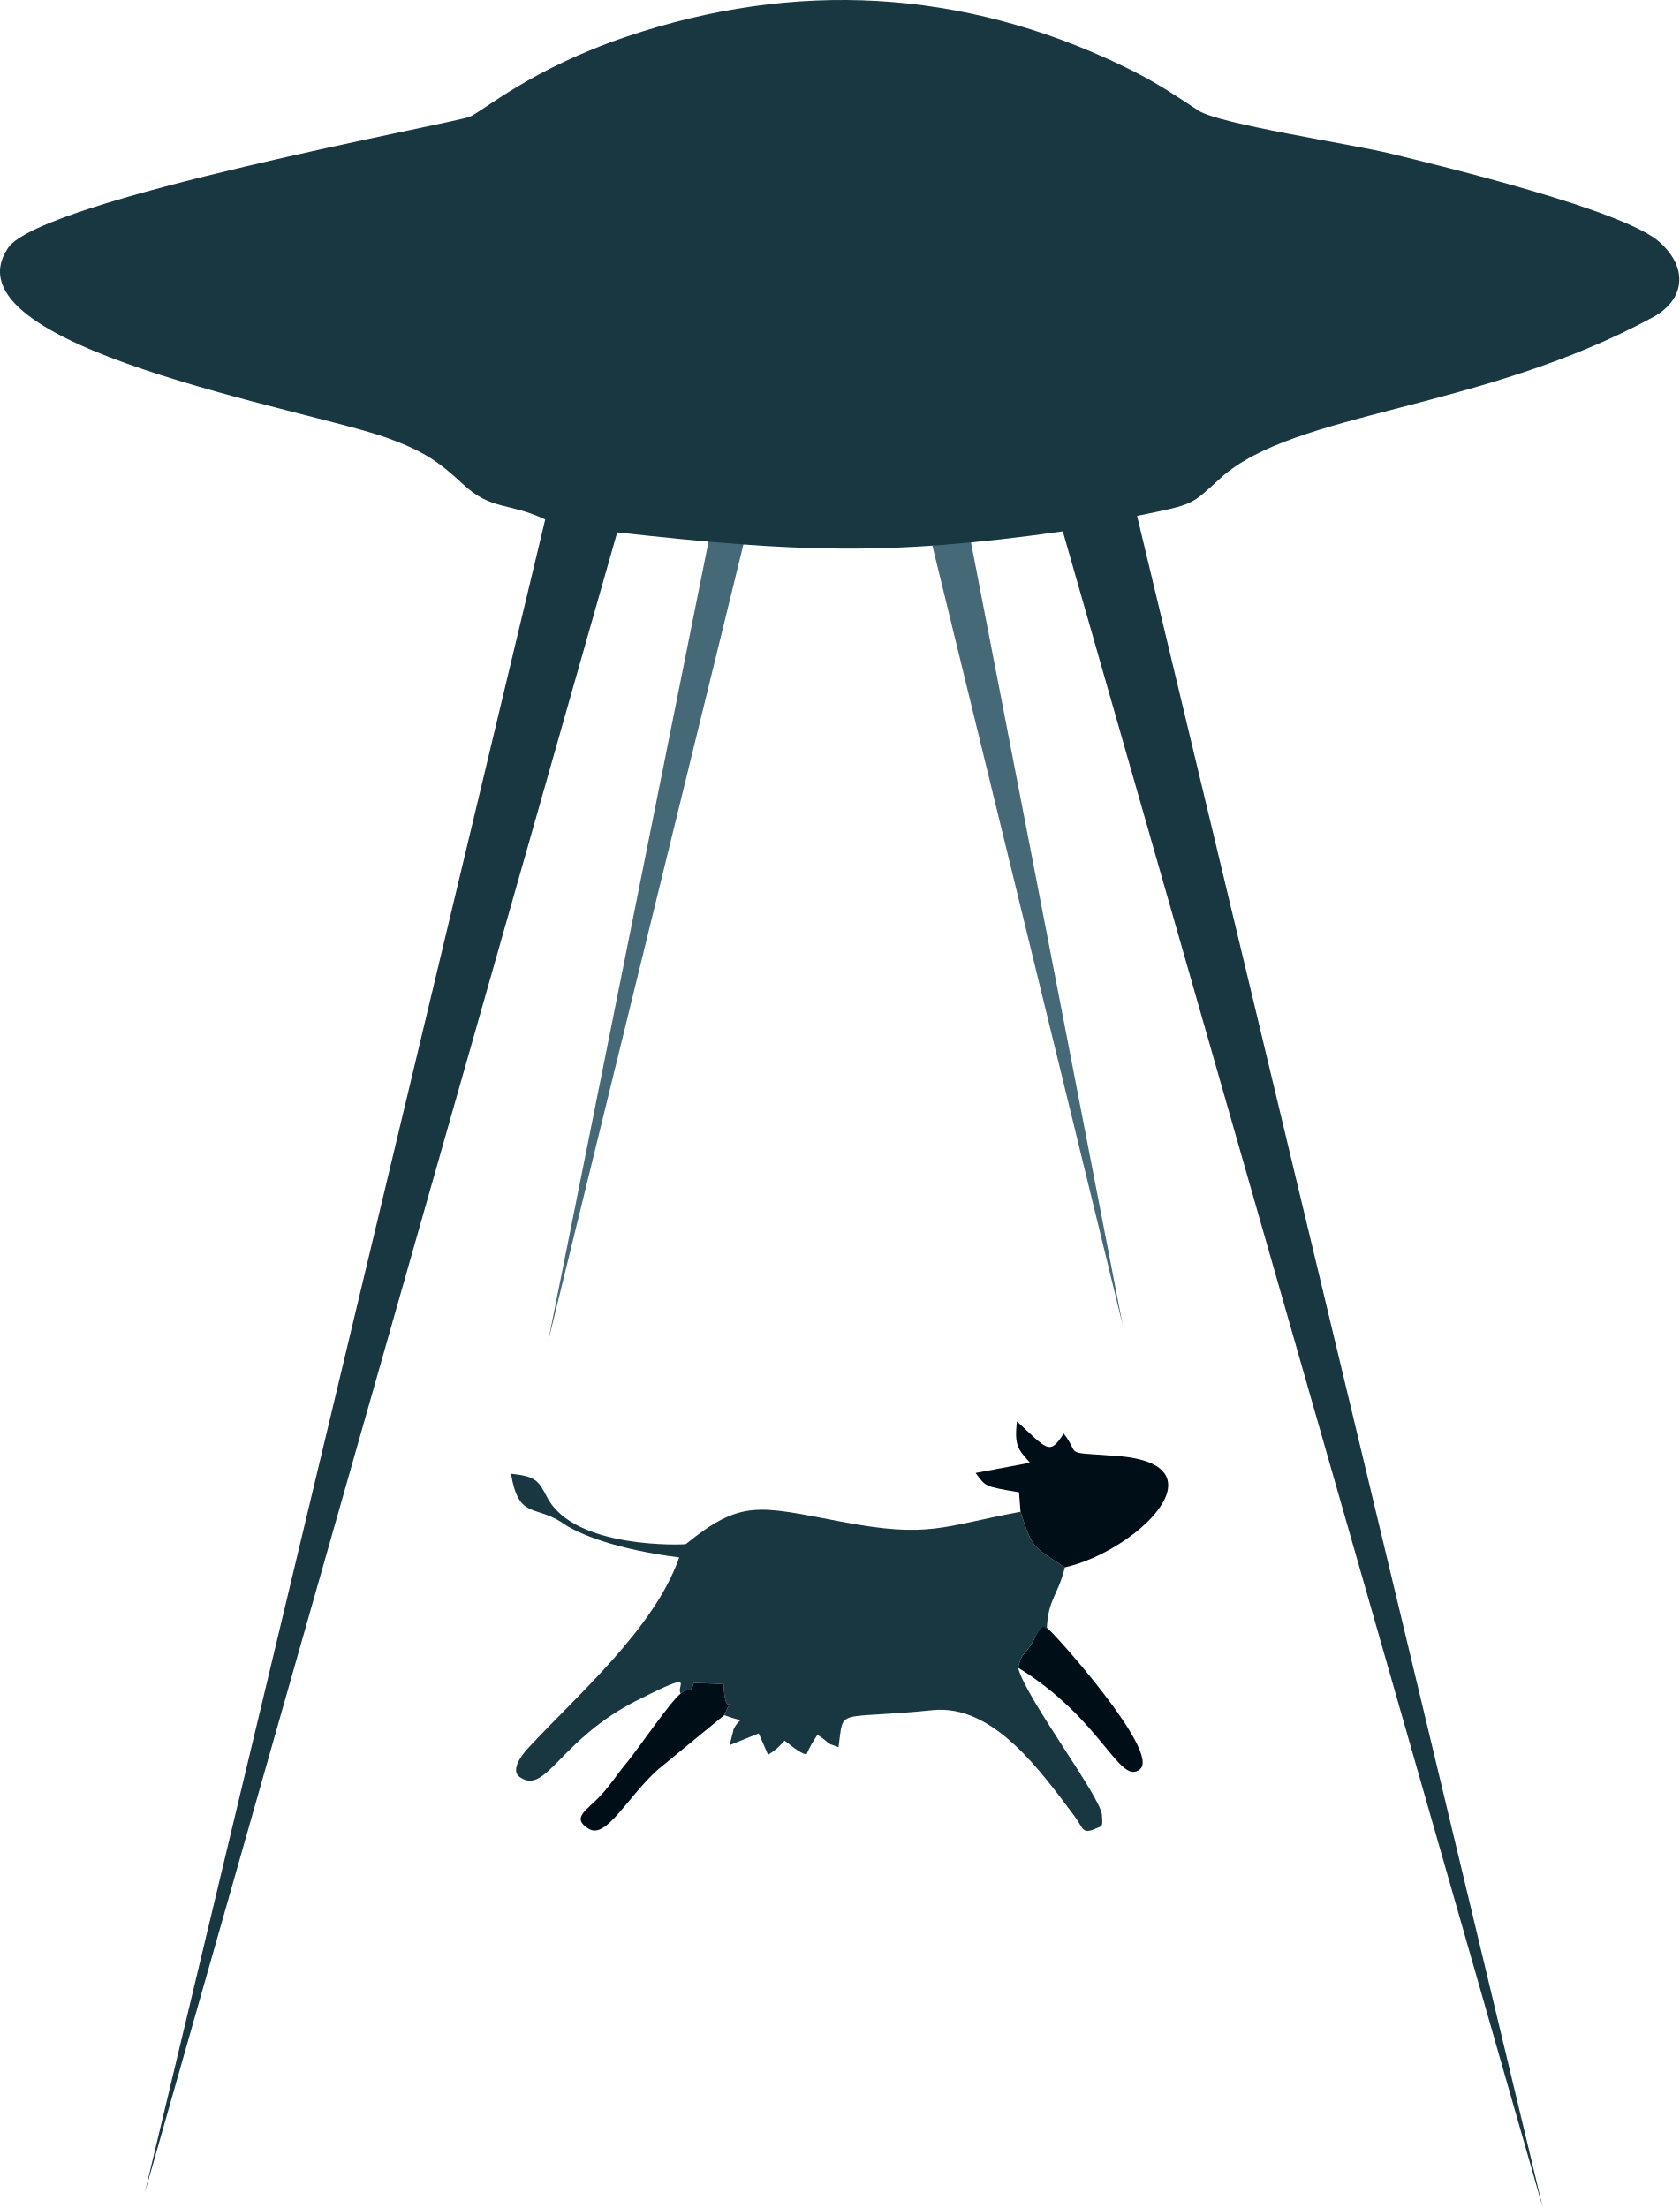
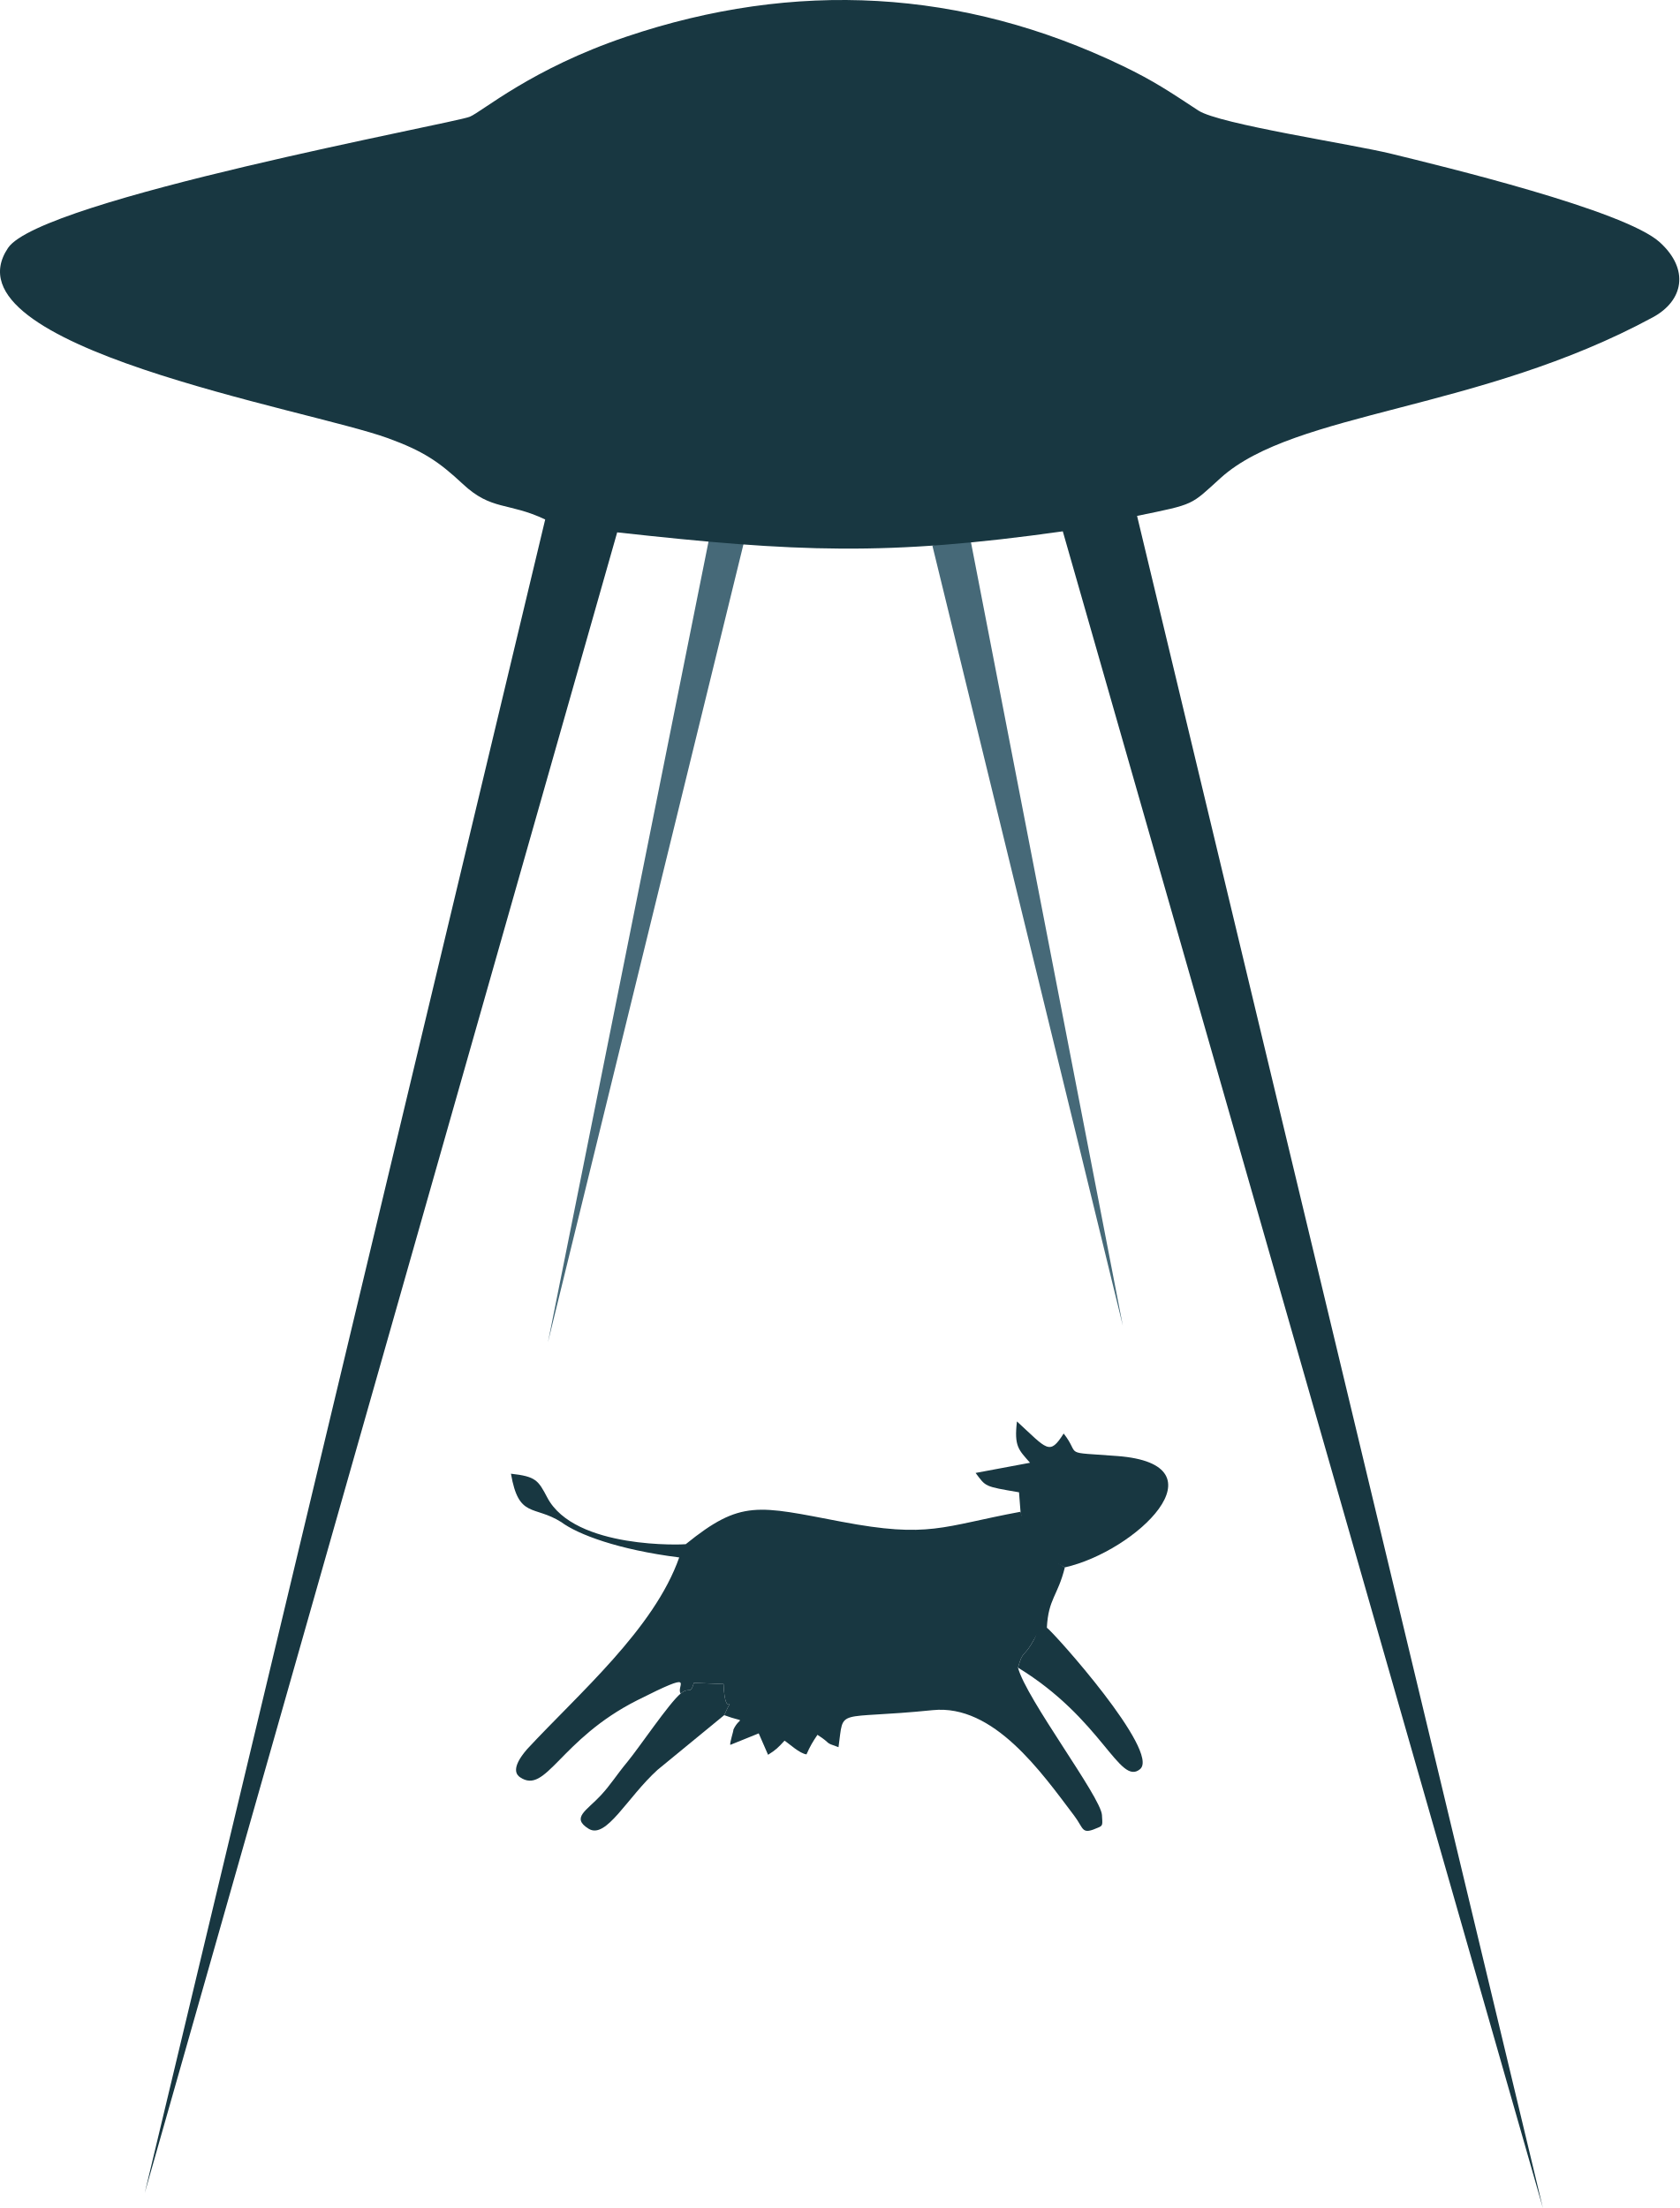
- <svg xmlns="http://www.w3.org/2000/svg" xml:space="preserve" width="107.958mm" height="141.959mm" version="1.1" style="shape-rendering:geometricPrecision; text-rendering:geometricPrecision; image-rendering:optimizeQuality; fill-rule:evenodd; clip-rule:evenodd" viewBox="0 0 10743.14 14126.67">
+ <svg xmlns="http://www.w3.org/2000/svg" xml:space="preserve" width="107.958mm" height="141.959mm" version="1.1" style="shape-rendering:geometricPrecision; text-rendering:geometricPrecision; image-rendering:optimizeQuality; fill-rule:evenodd; clip-rule:evenodd" viewBox="0 0 10795.78 14195.89">
  <defs>
    <style type="text/css">
   
-     .fil2 {fill:#000E18}
    .fil1 {fill:#183741}
    .fil0 {fill:#466978}
   
  </style>
  </defs>
  <g id="Layer_x0020_1">
-     <polygon class="fil0" points="3505.29,8588.3 4758.87,3471.29 4537.11,3442.92 " />
-     <path class="fil0" d="M7183.04 8481.48l-976.54 -5038.7c-84.17,19.2 -185.78,28.37 -241.76,47.73l1218.31 4990.97z" />
-     <path class="fil1" d="M925.89 14031.12l3022.47 -10625.11c1151.44,127.26 1726.03,152.18 2850.75,-6.55l3071.31 10727.21 -2596.18 -10825.96c375.29,-77.18 338.81,-65.67 535.29,-243.18 473.36,-427.67 1654.1,-426.18 2764.58,-1027.59 195.67,-105.97 235.97,-306.27 43.72,-480.38 -226.6,-205.24 -1393.14,-486.29 -1717.22,-565.78 -254.45,-62.4 -1100.15,-188.92 -1233.63,-276.27 -177.21,-115.96 -281.08,-187.87 -485.61,-286.25 -1024.92,-492.99 -2095.42,-550.96 -3175.57,-186.12 -605.64,204.57 -919.68,478.27 -1000.65,511.85 -101.09,41.93 -2744.27,527.8 -2953.68,839.2 -426.06,633.54 1918.82,1030.72 2430.03,1217.15 224.87,82 325.49,149.5 479.22,293.19 184.75,172.71 289.56,114.63 527.1,227.03l-2561.91 10707.55z" />
-     <path class="fil2" d="M6512.45 10669.42c540.01,330.33 648.92,758.87 780.7,649.67 132.32,-109.64 -550.73,-873.84 -596.03,-905.12 -121,-148.66 -2.36,-70.13 -83.71,78.42 -63.54,116.02 -69.74,62.36 -100.96,177.03z" />
-     <path class="fil1" d="M4354.32 10835.34c56.66,-47.94 60.04,13.43 84.78,-68.38l189.71 7.42c9.89,253.06 81.22,28.94 4.04,199.06 148.02,55.02 101.83,1.98 59.2,91.96 1.17,8.95 -24.8,86.42 -20.18,98.3l181.97 -73.65 59.75 137.01c50.19,-31.31 65.27,-46.59 105.34,-90.41 30.65,19.92 96.35,82.15 140.45,87.75 22.59,-51.01 39.43,-79.99 70.23,-125.11 98.1,63.13 35.48,44.8 134.63,79.05 36.54,-259.27 -29.45,-172.78 603.51,-236.95 388.94,-39.43 693.89,396.8 904.09,675.09 66.14,87.54 43.77,125.46 158.2,74.41 26.06,-11.62 23.02,-18.91 19.6,-78.11 -6.68,-115.62 -485.01,-744.1 -537.2,-943.36 31.23,-114.67 37.43,-61.01 100.96,-177.03 81.35,-148.54 69.81,-46.55 83.71,-78.42 9.74,-185.95 69.45,-201.81 115.15,-385.9 -204.33,-135.92 -206.84,-116.53 -283.63,-355.93 -505.3,94.23 -582.06,170.72 -1145.74,63.65 -535.52,-101.73 -640.86,-143.64 -996.02,143.83 -7.04,2.56 -710.44,35.41 -885.87,-298.69 -57.67,-109.82 -73.02,-134.78 -232.22,-152.24 49.61,288.51 145.98,198.88 321.26,309.23 107.36,79.73 365.34,177.22 755.1,226.46 -160.33,457.29 -644.21,871.77 -973.02,1226.67 -108.88,125.39 -64.68,166.34 -45.49,179.47 167.75,114.71 252.96,-241.82 750.85,-492.73 391.08,-197.07 243.91,-93.17 276.82,-42.45z" />
-     <path class="fil2" d="M6528.64 9672.14c76.79,239.41 79.3,220.01 283.63,355.93 454.69,-102.38 1036.77,-659.6 335.17,-712.5 -364.81,-27.52 -228.43,2.14 -342.77,-144.02 -91.11,143.52 -104.88,100.84 -298.89,-77.33 -18.9,160.3 10.79,181.02 83.66,264.43l-348.16 65.12c66.71,88.6 53.33,85.73 277.77,123.85l9.6 124.51z" />
-     <path class="fil2" d="M4354.32 10835.34c-73.09,59.99 -264.73,344.88 -339.56,435.51 -76.62,92.81 -105.23,144.36 -171.28,215.88 -90.6,98.08 -191.78,142.75 -77.86,213.51 112.48,69.87 245.74,-199.95 441.22,-377.08l426.01 -349.73c77.18,-170.13 5.85,54 -4.04,-199.06l-189.71 -7.42c-24.75,81.82 -28.12,20.44 -84.78,68.38z" />
+     <polygon class="fil0" points="3522.46,8630.38 4782.19,3488.29 4559.34,3459.78 " />
+     <path class="fil0" d="M7218.24 8523.03l-981.33 -5063.39c-84.58,19.29 -186.69,28.51 -242.94,47.96l1224.28 5015.43 -0.01 0z" />
+     <path class="fil1" d="M930.42 14099.87l3037.28 -10677.18c1157.08,127.88 1734.49,152.93 2864.72,-6.58l3086.36 10779.78 -2608.9 -10879.01c377.13,-77.56 340.47,-65.99 537.91,-244.37 475.68,-429.77 1662.21,-428.27 2778.13,-1032.63 196.63,-106.49 237.13,-307.77 43.93,-482.73 -227.71,-206.25 -1399.97,-488.67 -1725.64,-568.55 -255.7,-62.71 -1105.54,-189.85 -1239.68,-277.62 -178.08,-116.53 -282.46,-188.79 -487.99,-287.65 -1029.94,-495.41 -2105.69,-553.66 -3191.13,-187.03 -608.61,205.57 -924.19,480.61 -1005.55,514.36 -101.59,42.14 -2757.72,530.39 -2968.15,843.31 -428.15,636.64 1928.22,1035.77 2441.94,1223.11 225.97,82.4 327.09,150.23 481.57,294.63 185.66,173.56 290.98,115.19 529.68,228.14l-2574.47 10760.02 -0.01 0z" />
+     <path class="fil1" d="M6544.36 10721.7c542.66,331.95 652.1,762.59 784.53,652.85 132.97,-110.18 -553.43,-878.12 -598.95,-909.56 -121.59,-149.39 -2.37,-70.47 -84.12,78.8 -63.85,116.59 -70.08,62.67 -101.45,177.9l-0.01 0.01z" />
+     <path class="fil1" d="M4375.65 10888.43c56.94,-48.17 60.33,13.5 85.2,-68.72l190.64 7.46c9.94,254.3 81.62,29.08 4.06,200.04 148.75,55.29 102.33,1.99 59.49,92.41 1.18,8.99 -24.92,86.84 -20.28,98.78l182.86 -74.01 60.04 137.68c50.44,-31.46 65.59,-46.82 105.86,-90.85 30.8,20.02 96.82,82.55 141.14,88.18 22.7,-51.26 39.62,-80.38 70.57,-125.72 98.58,63.44 35.65,45.02 135.29,79.44 36.72,-260.54 -29.59,-173.63 606.47,-238.11 390.85,-39.62 697.29,398.74 908.52,678.4 66.46,87.97 43.98,126.07 158.98,74.77 26.19,-11.68 23.13,-19 19.7,-78.49 -6.71,-116.19 -487.39,-747.75 -539.83,-947.98 31.38,-115.23 37.61,-61.31 101.45,-177.9 81.75,-149.27 70.15,-46.78 84.12,-78.8 9.79,-186.86 69.79,-202.8 115.71,-387.79 -205.33,-136.59 -207.85,-117.1 -285.02,-357.67 -507.78,94.69 -584.91,171.56 -1151.35,63.96 -538.14,-102.23 -644,-144.34 -1000.9,144.53 -7.07,2.57 -713.92,35.58 -890.21,-300.15 -57.95,-110.36 -73.38,-135.44 -233.36,-152.99 49.85,289.92 146.7,199.85 322.83,310.75 107.89,80.12 367.13,178.09 758.8,227.57 -161.12,459.53 -647.37,876.04 -977.79,1232.68 -109.41,126 -65,167.16 -45.71,180.35 168.57,115.27 254.2,-243.01 754.53,-495.14 393,-198.04 245.11,-93.63 278.18,-42.66l0.01 -0.02z" />
+     <path class="fil1" d="M6560.63 9719.53c52.62,256.95 61.47,233.23 285.02,357.67 456.92,-102.88 1041.85,-662.83 336.81,-715.99 -366.6,-27.65 -229.55,2.15 -344.45,-144.73 -91.56,144.22 -105.39,101.33 -300.35,-77.71 -18.99,161.09 10.84,181.91 84.07,265.73l-349.87 65.44c67.04,89.03 53.59,86.15 279.13,124.46l9.65 125.12 -0.01 0.01z" />
+     <path class="fil1" d="M4375.65 10888.43c-73.45,60.28 -266.03,346.57 -341.22,437.64 -77,93.26 -105.75,145.07 -172.12,216.94 -91.04,98.56 -192.72,143.45 -78.24,214.56 113.03,70.21 246.94,-200.93 443.38,-378.93l428.1 -351.44c77.56,-170.96 5.88,54.26 -4.06,-200.04l-190.64 -7.46c-24.87,82.22 -28.26,20.54 -85.2,68.72l0 0.01z" />
  </g>
</svg>
